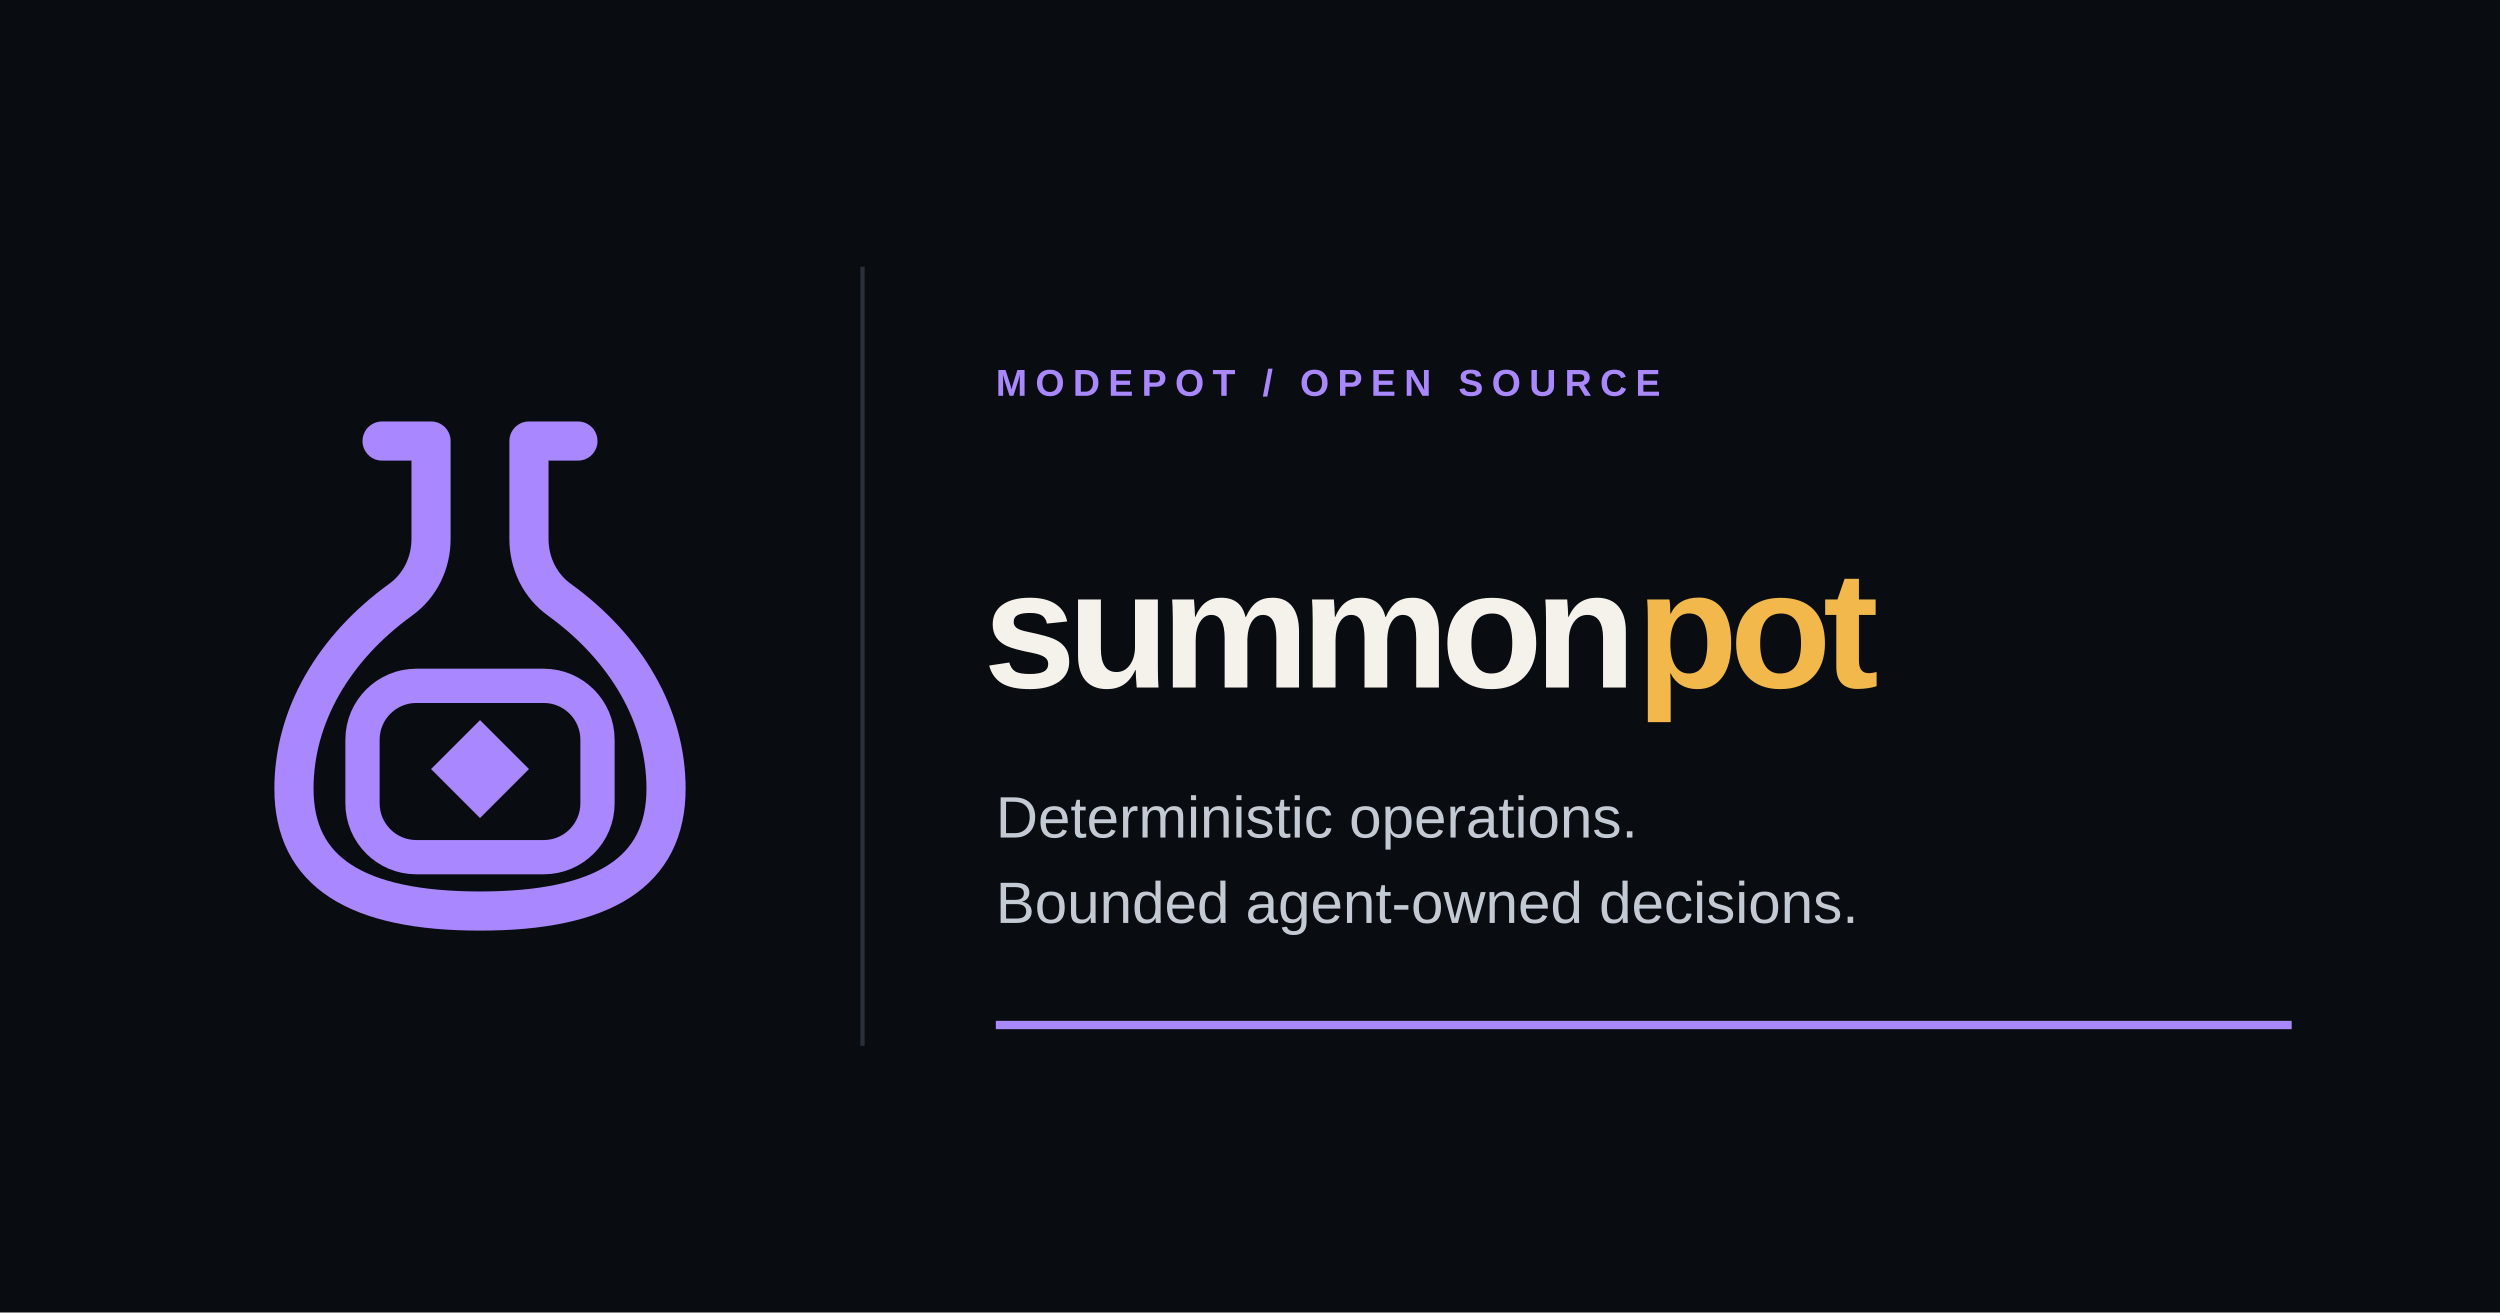
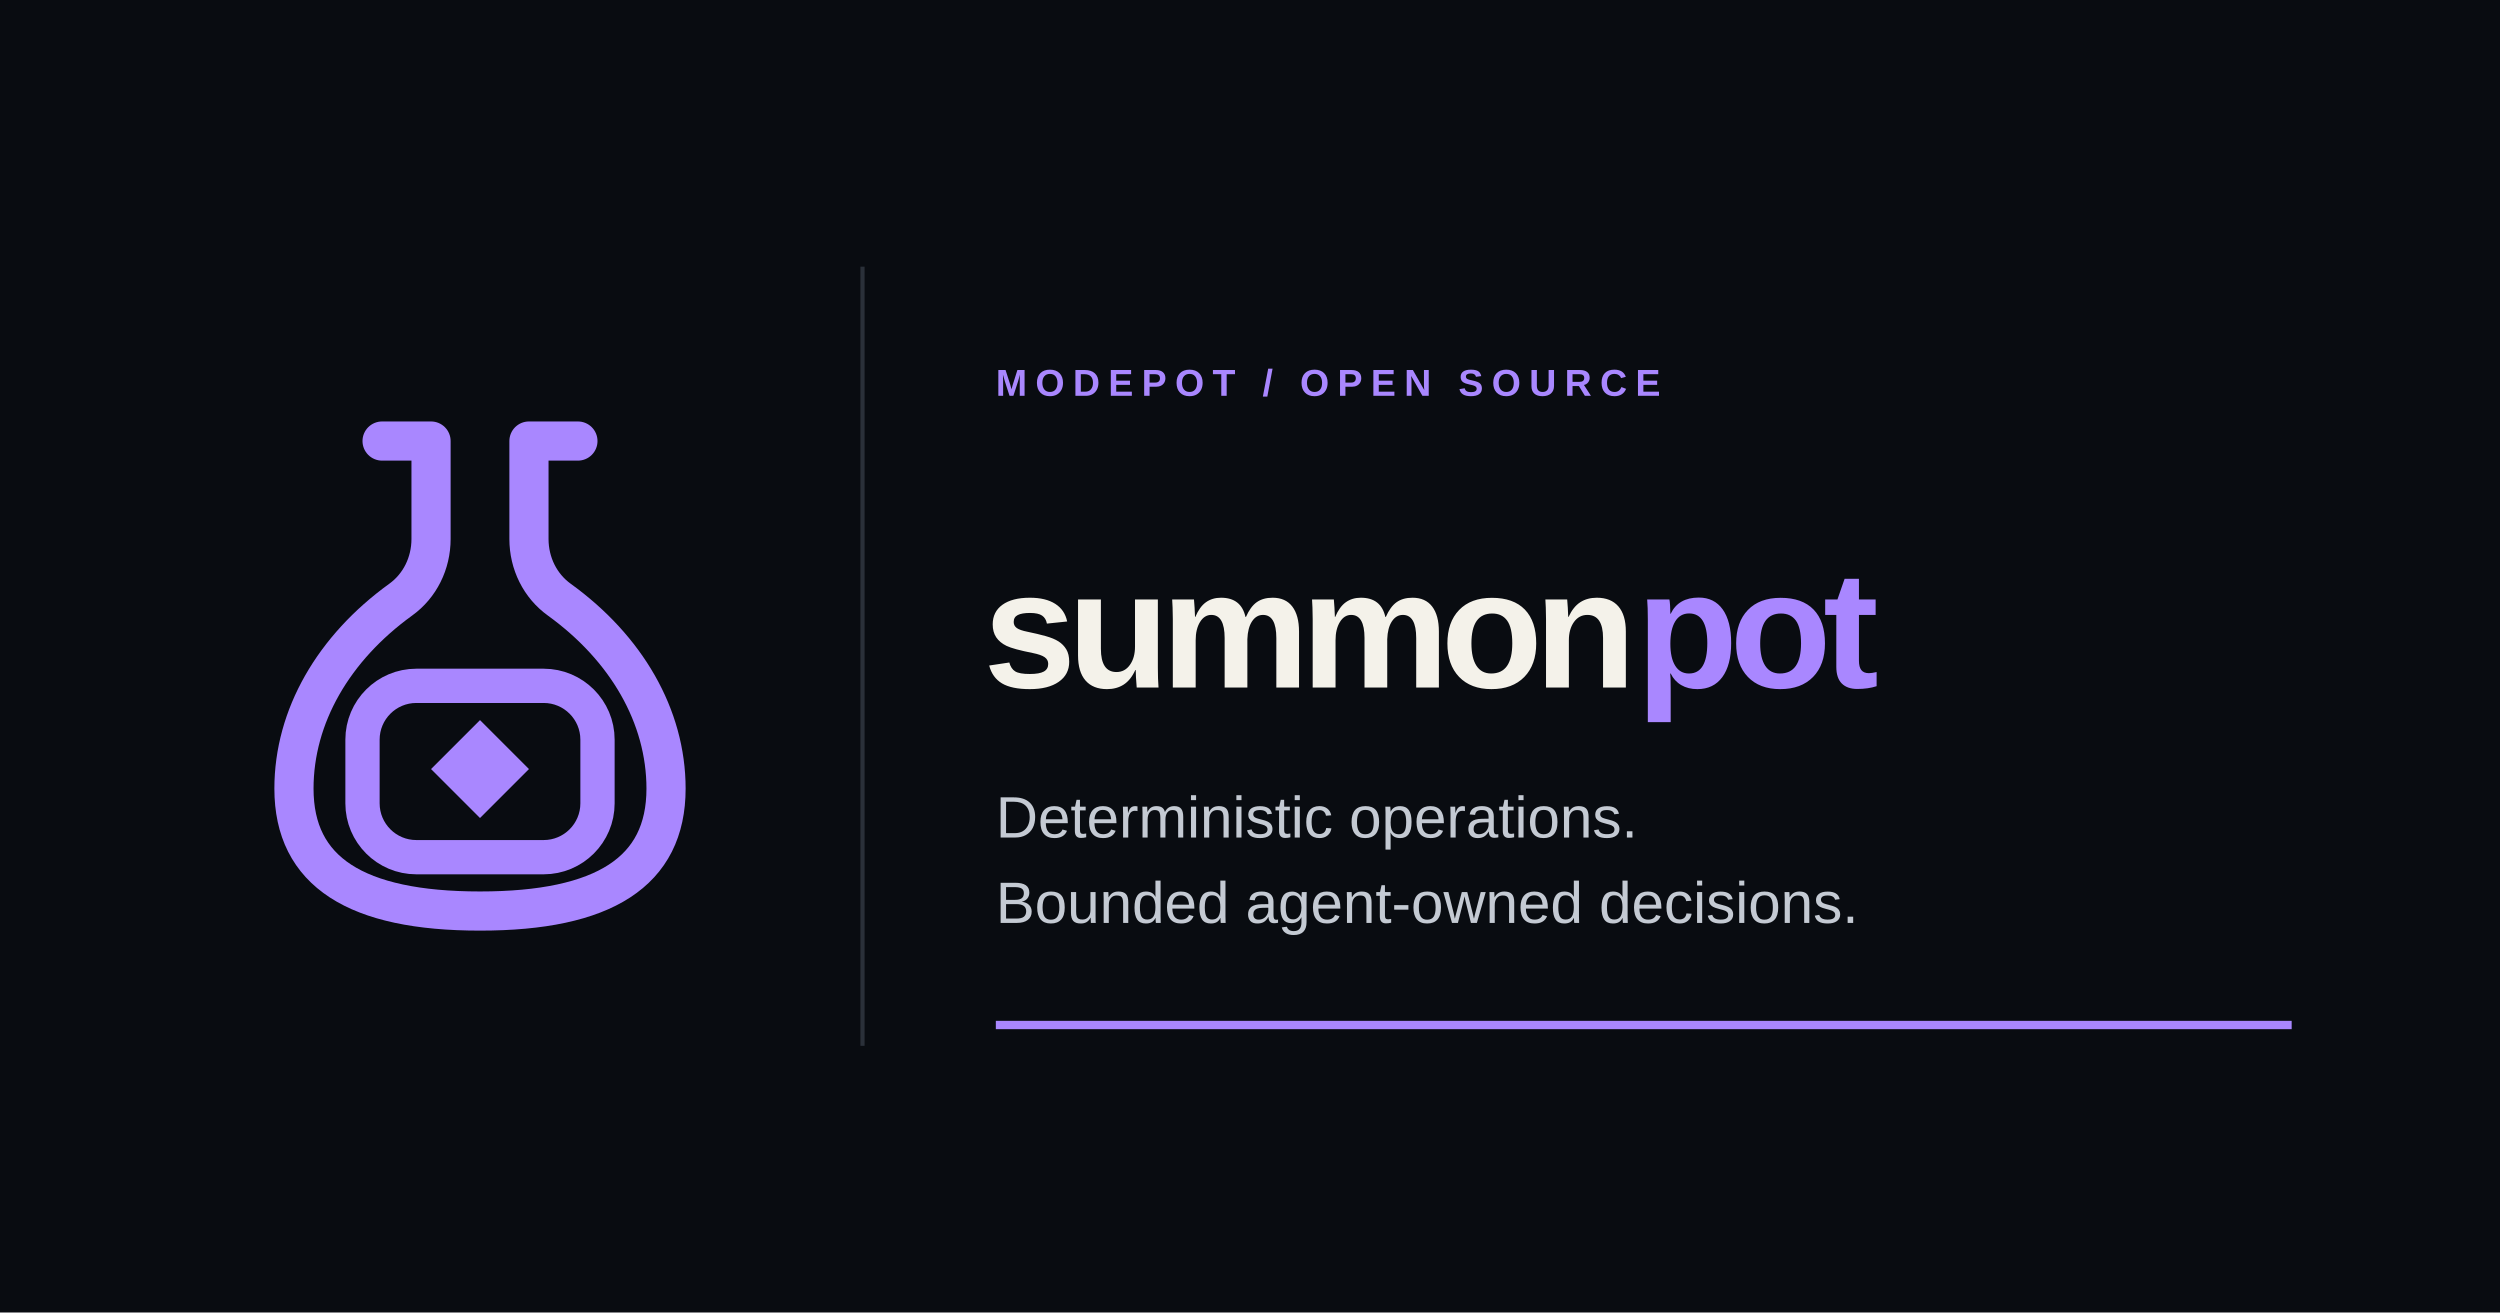
<svg xmlns="http://www.w3.org/2000/svg" width="1200" height="630" viewBox="0 0 1200 630" role="img" aria-labelledby="title desc">
  <rect width="1200" height="630" fill="#090C11" />
  <line x1="414" y1="128" x2="414" y2="502" stroke="#2A3039" stroke-width="2" />
  <g transform="translate(80 160) scale(2.35)">
    <path d="M44 22h10v20c0 5-2.3 9.6-6.2 12.4C34.1 64.3 26 78.2 26 93c0 17 12.7 25 38 25s38-8 38-25c0-14.8-8.1-28.7-21.8-38.6C76.3 51.6 74 47 74 42V22h10" fill="none" stroke="#A987FF" stroke-width="8" stroke-linecap="round" stroke-linejoin="round" />
    <rect x="40" y="72" width="48" height="35" rx="11" fill="none" stroke="#A987FF" stroke-width="7" />
    <path d="M64 79l10 10-10 10-10-10z" fill="#A987FF" />
  </g>
  <text x="478" y="190" fill="#A987FF" font-family="Arial, Helvetica, sans-serif" font-size="18" font-weight="700" letter-spacing="4">MODEPOT / OPEN SOURCE</text>
-   <text x="472" y="330" fill="#F4F2EA" font-family="Arial, Helvetica, sans-serif" font-size="80" font-weight="700" letter-spacing="-4">summon<tspan fill="#F2B84B">pot</tspan>
+   <text x="472" y="330" fill="#F4F2EA" font-family="Arial, Helvetica, sans-serif" font-size="80" font-weight="700" letter-spacing="-4">summon<tspan fill="#A987FF">pot</tspan>
  </text>
  <text x="478" y="402" fill="#C4CAD3" font-family="Arial, Helvetica, sans-serif" font-size="28" font-weight="400">Deterministic operations.</text>
  <text x="478" y="443" fill="#C4CAD3" font-family="Arial, Helvetica, sans-serif" font-size="28" font-weight="400">Bounded agent-owned decisions.</text>
  <line x1="478" y1="492" x2="1100" y2="492" stroke="#A987FF" stroke-width="4" />
</svg>
